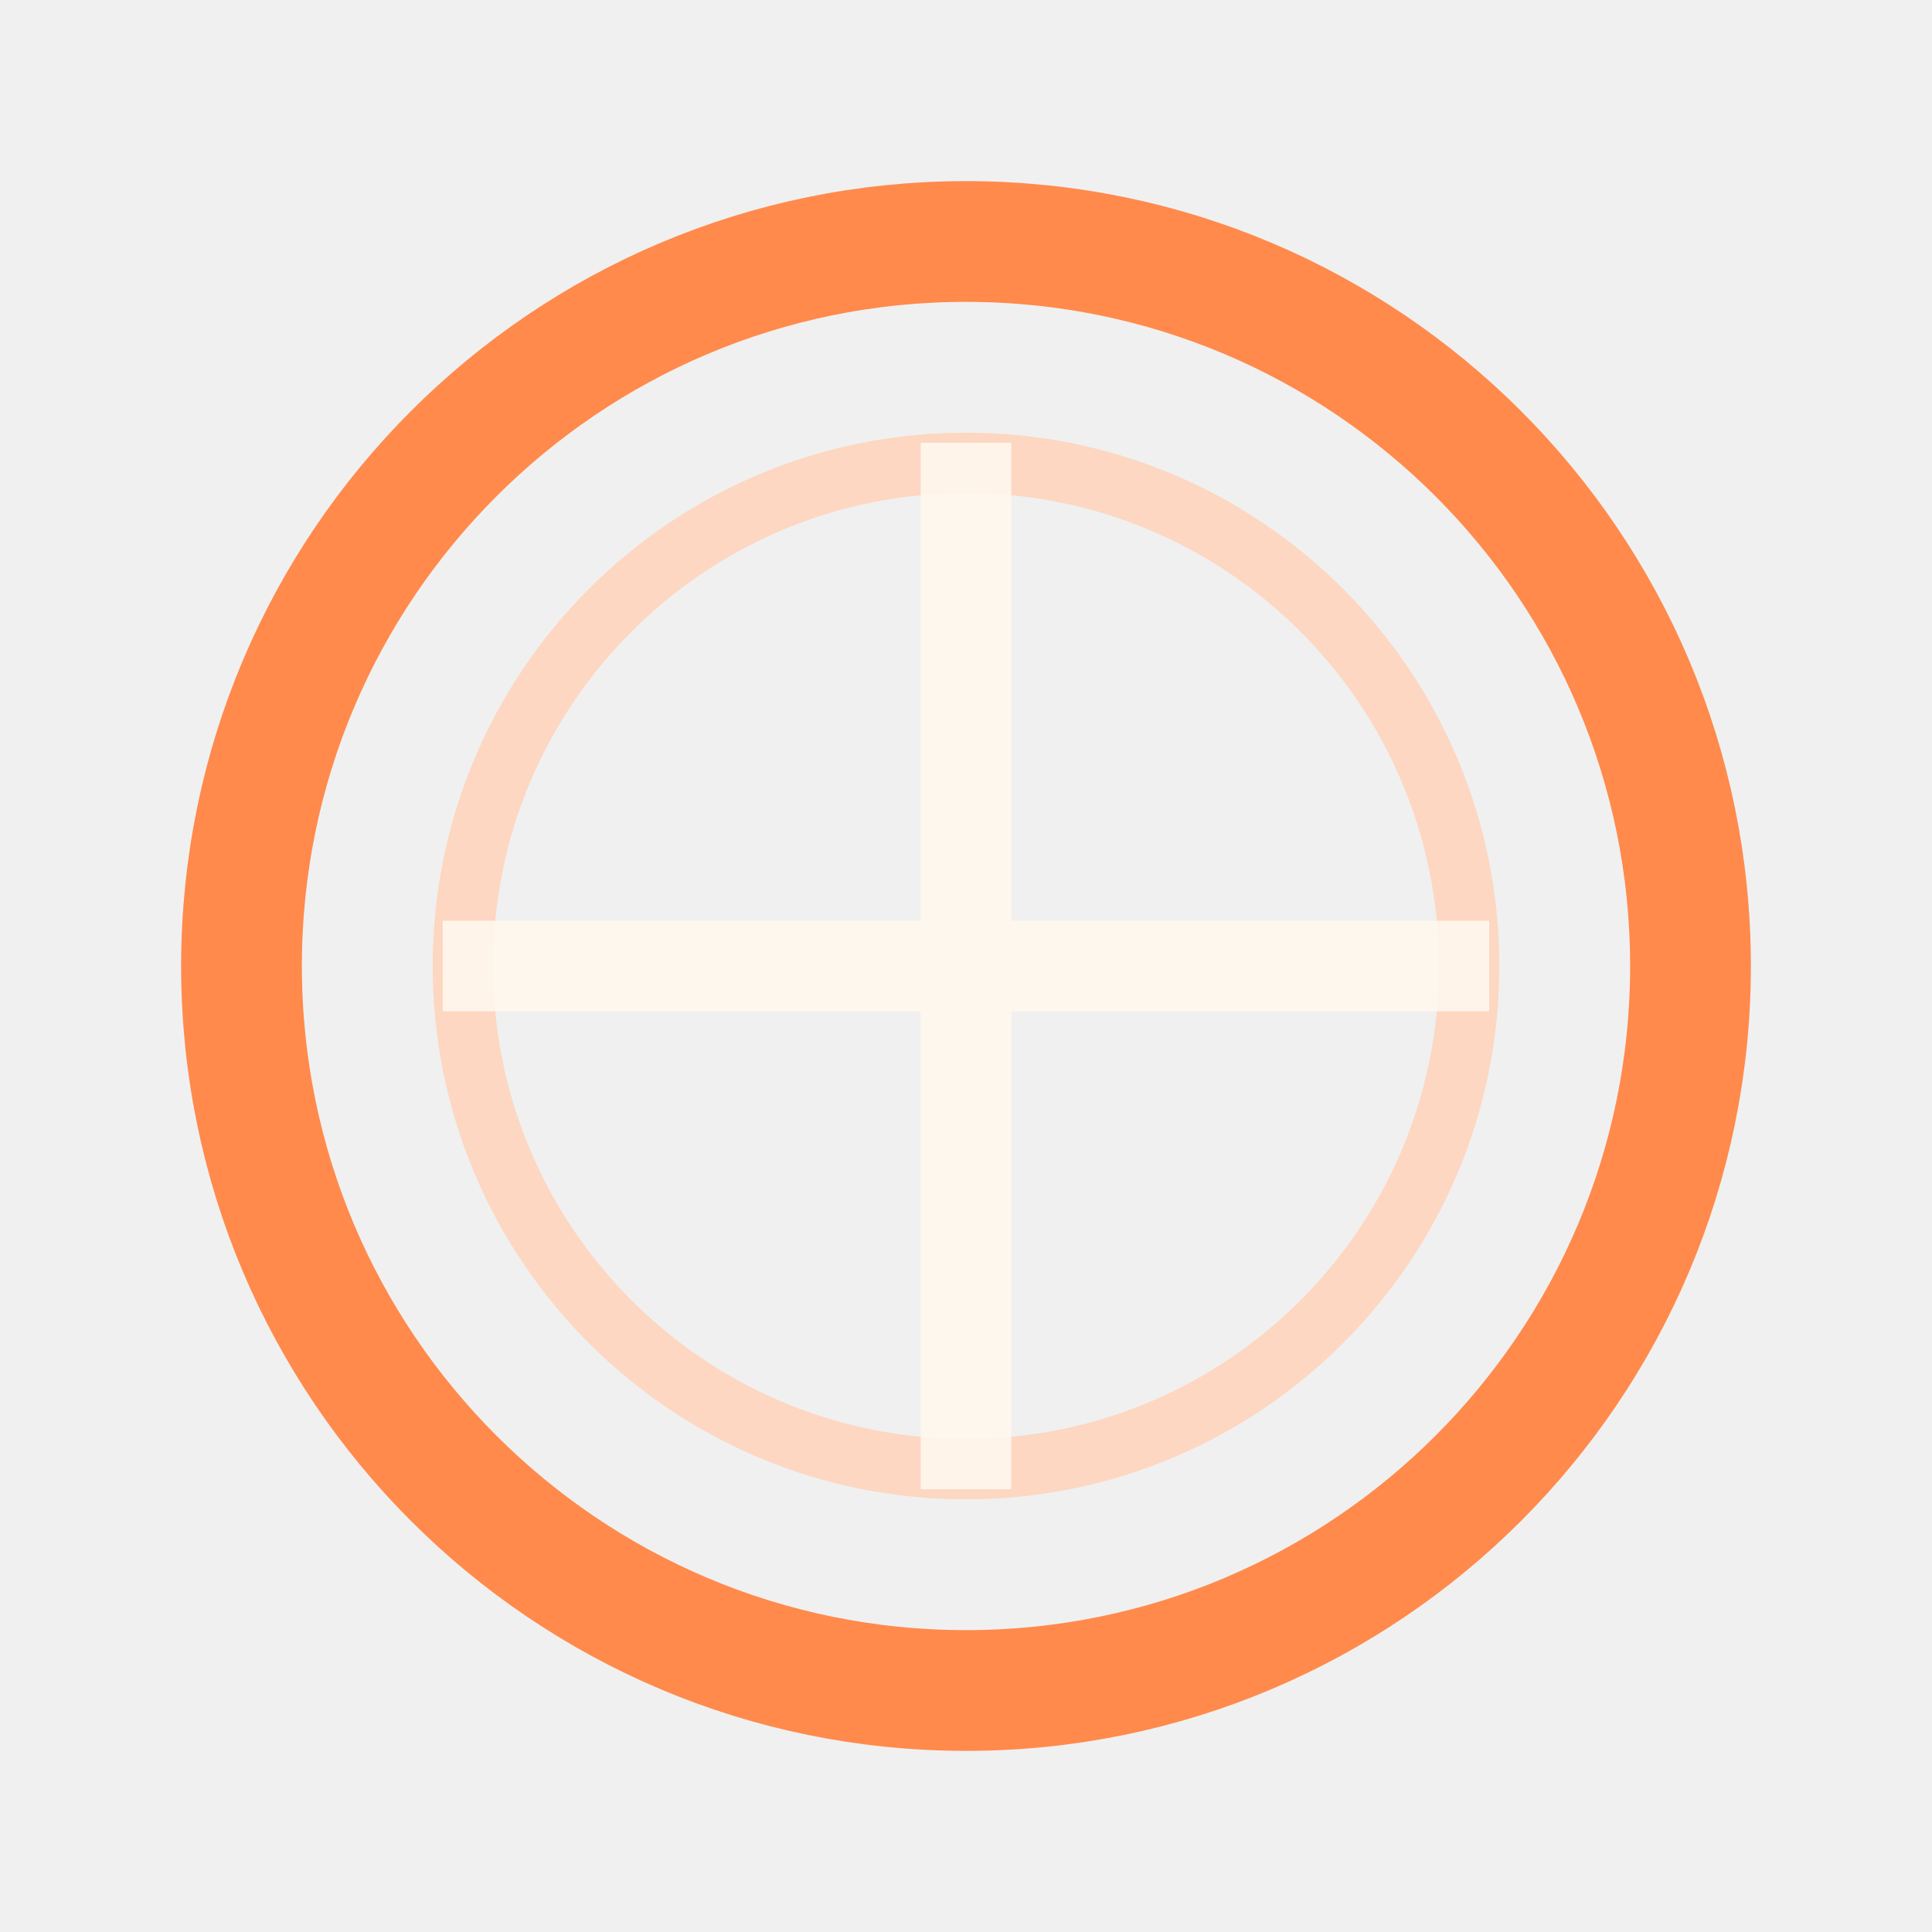
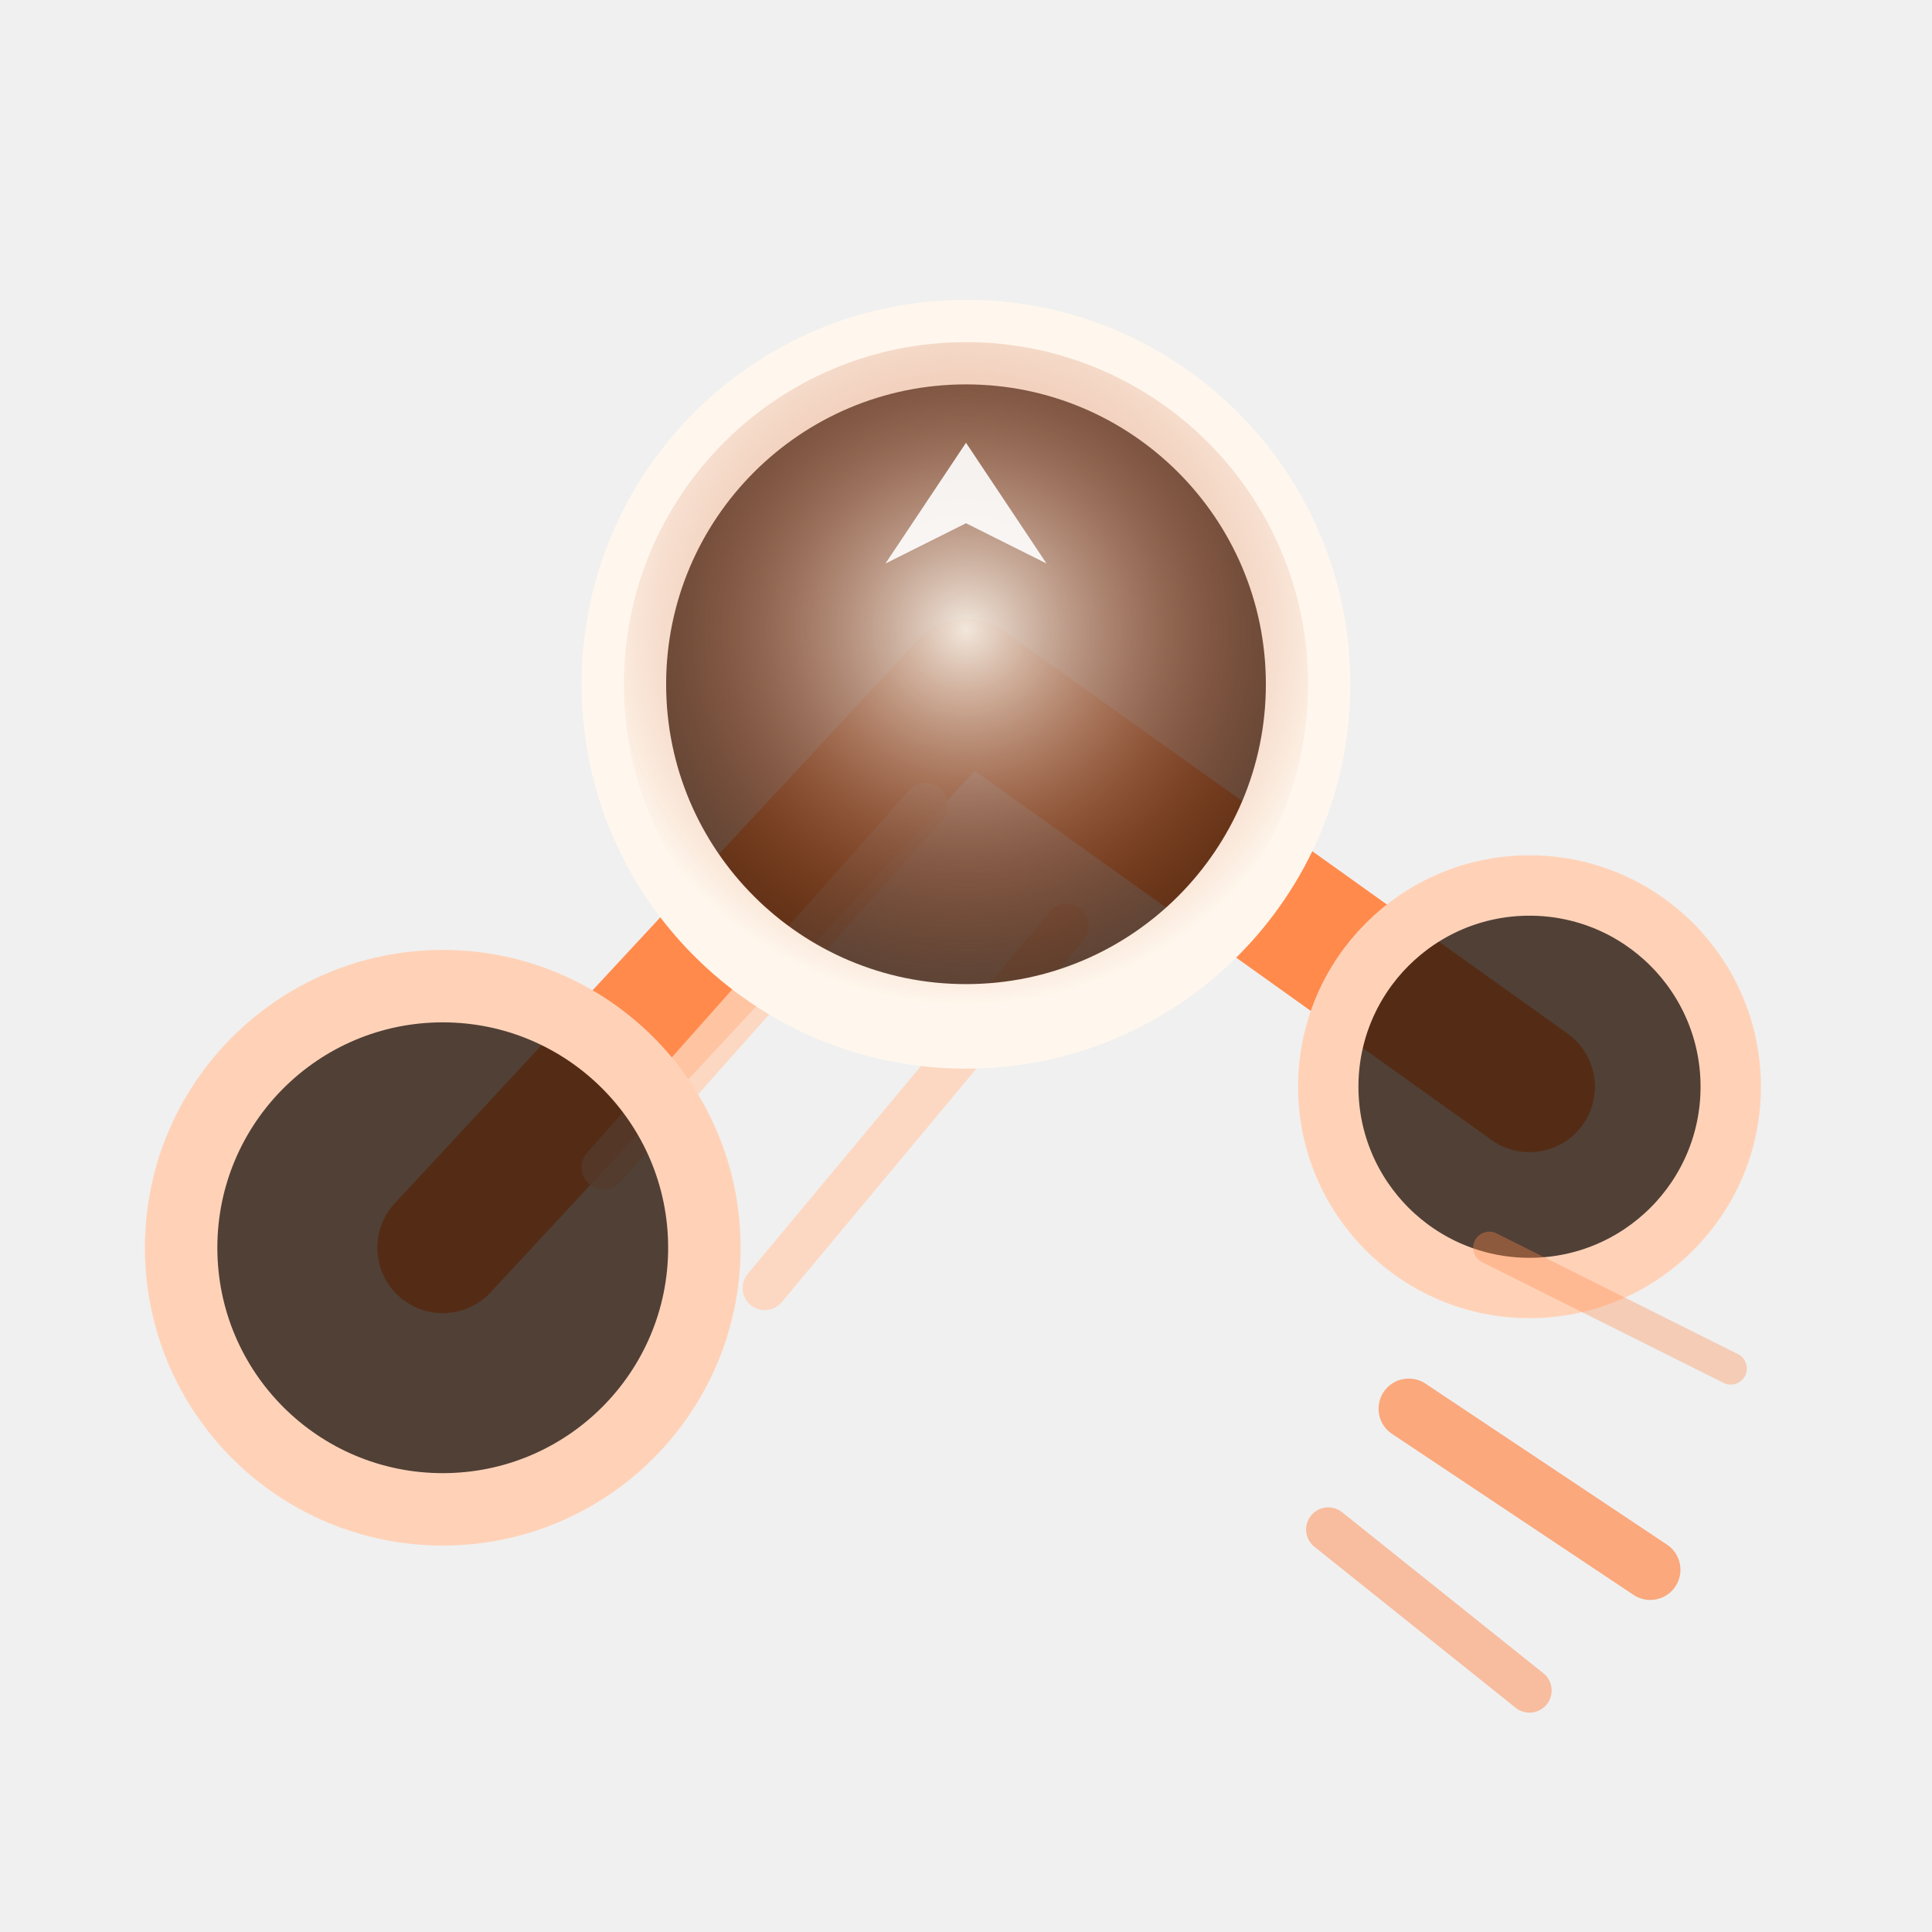
<svg xmlns="http://www.w3.org/2000/svg" viewBox="0 0 96 96">
-   <circle cx="48" cy="48" r="36" fill="none" stroke="#ff8a4c" stroke-width="6" />
-   <circle cx="48" cy="48" r="25" fill="none" stroke="#ffd2b8" stroke-width="3" opacity=".85" />
-   <path d="M48 22v52M22 48h52" fill="none" stroke="#fff7ed" stroke-width="4.5" opacity=".9" />
+   <defs>
+     <radialGradient id="oxGlow" cx="50%" cy="42%" r="55%">
+       <stop offset="0%" stop-color="#fff7ed" stop-opacity=".92" />
+       <stop offset="100%" stop-color="#c2410c" stop-opacity="0" />
+     </radialGradient>
+   </defs>
+   <path d="M22 62 L48 34 L76 54" fill="none" stroke="#ff8a4c" stroke-width="6.5" stroke-linecap="round" stroke-linejoin="round" />
+   <path d="M30 58 L46 40 M38 64 L53 46" fill="none" stroke="#ffd2b8" stroke-width="2.2" stroke-opacity=".8" stroke-linecap="round" />
+   <circle cx="22" cy="62" r="13" fill="#2a1508" fill-opacity=".8" stroke="#ffd2b8" stroke-width="3.6" />
+   <circle cx="48" cy="34" r="17" fill="#33190a" fill-opacity=".8" stroke="#fff7ed" stroke-width="4.2" />
+   <circle cx="76" cy="54" r="10" fill="#2a1508" fill-opacity=".8" stroke="#ffd2b8" stroke-width="3" />
+   <circle cx="48" cy="34" r="17" fill="url(#oxGlow)" />
+   <path d="M48 22 L52 28 L48 26 L44 28 Z" fill="#ffffff" fill-opacity=".9" />
+   <g stroke="#ff8a4c" stroke-linecap="round" fill="none">
+     <path d="M70 70 L82 78" stroke-width="3" stroke-opacity=".7" />
+     <path d="M66 76 L76 84" stroke-width="2.2" stroke-opacity=".5" />
+     <path d="M74 62 L86 68" stroke-width="1.6" stroke-opacity=".35" />
+   </g>
</svg>
